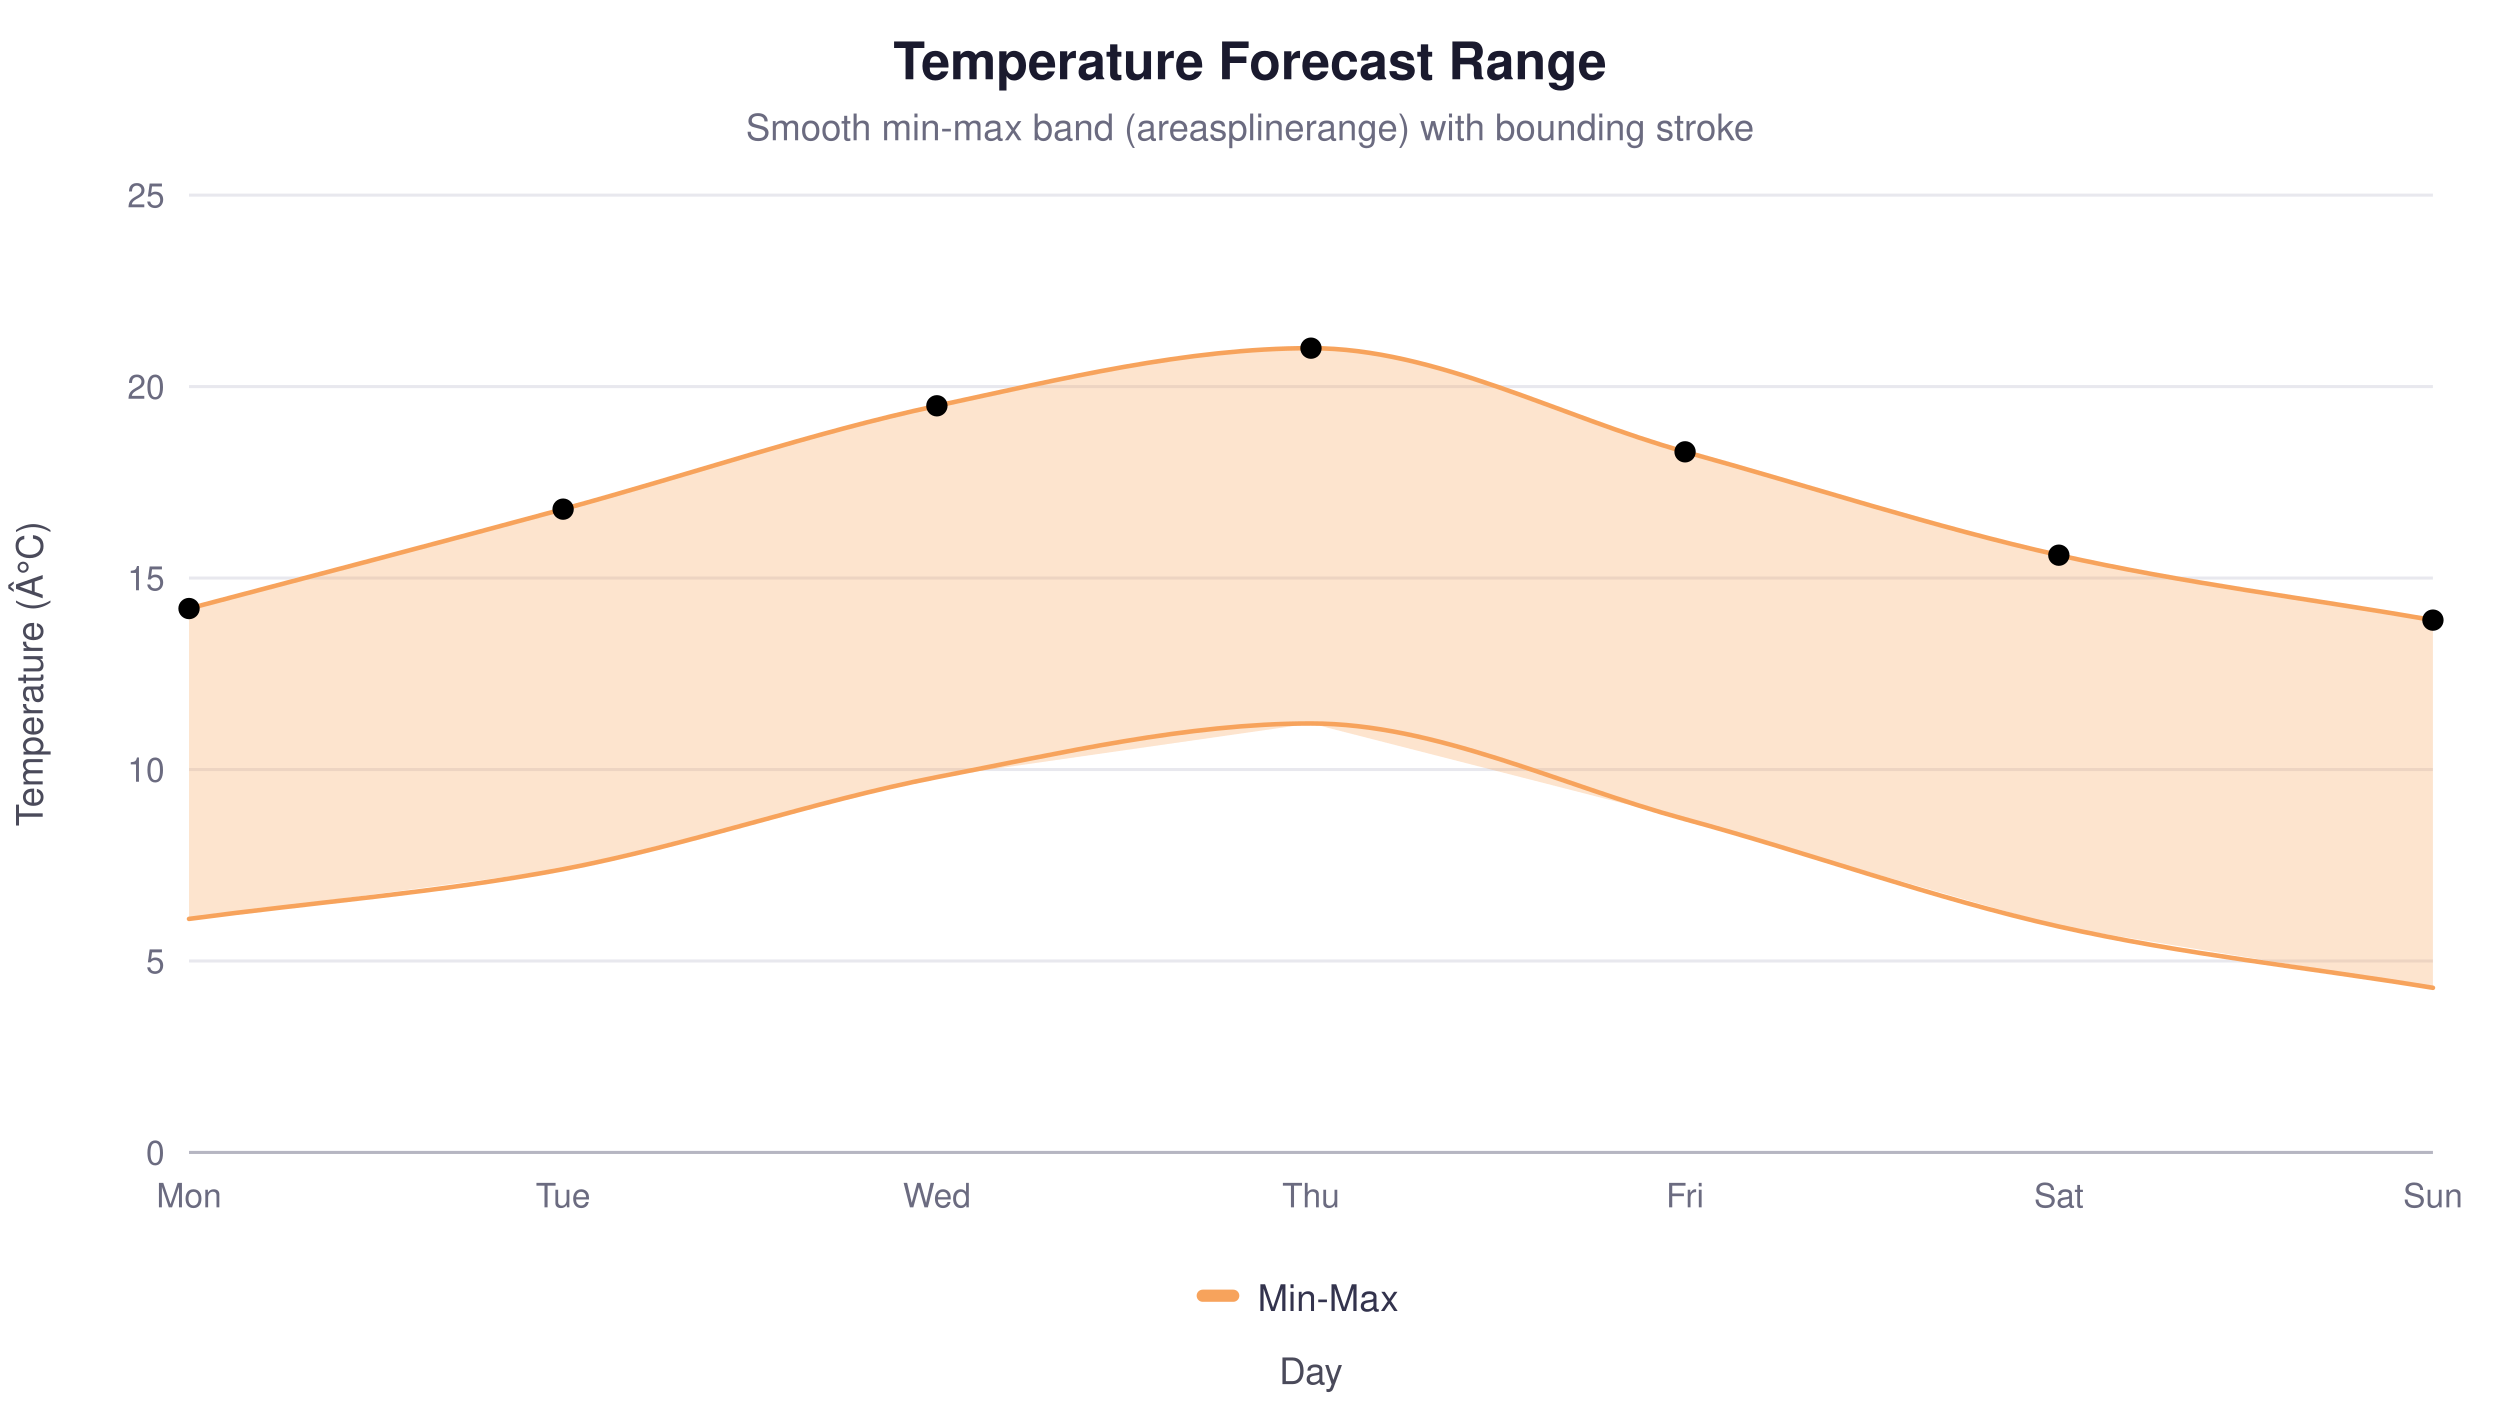
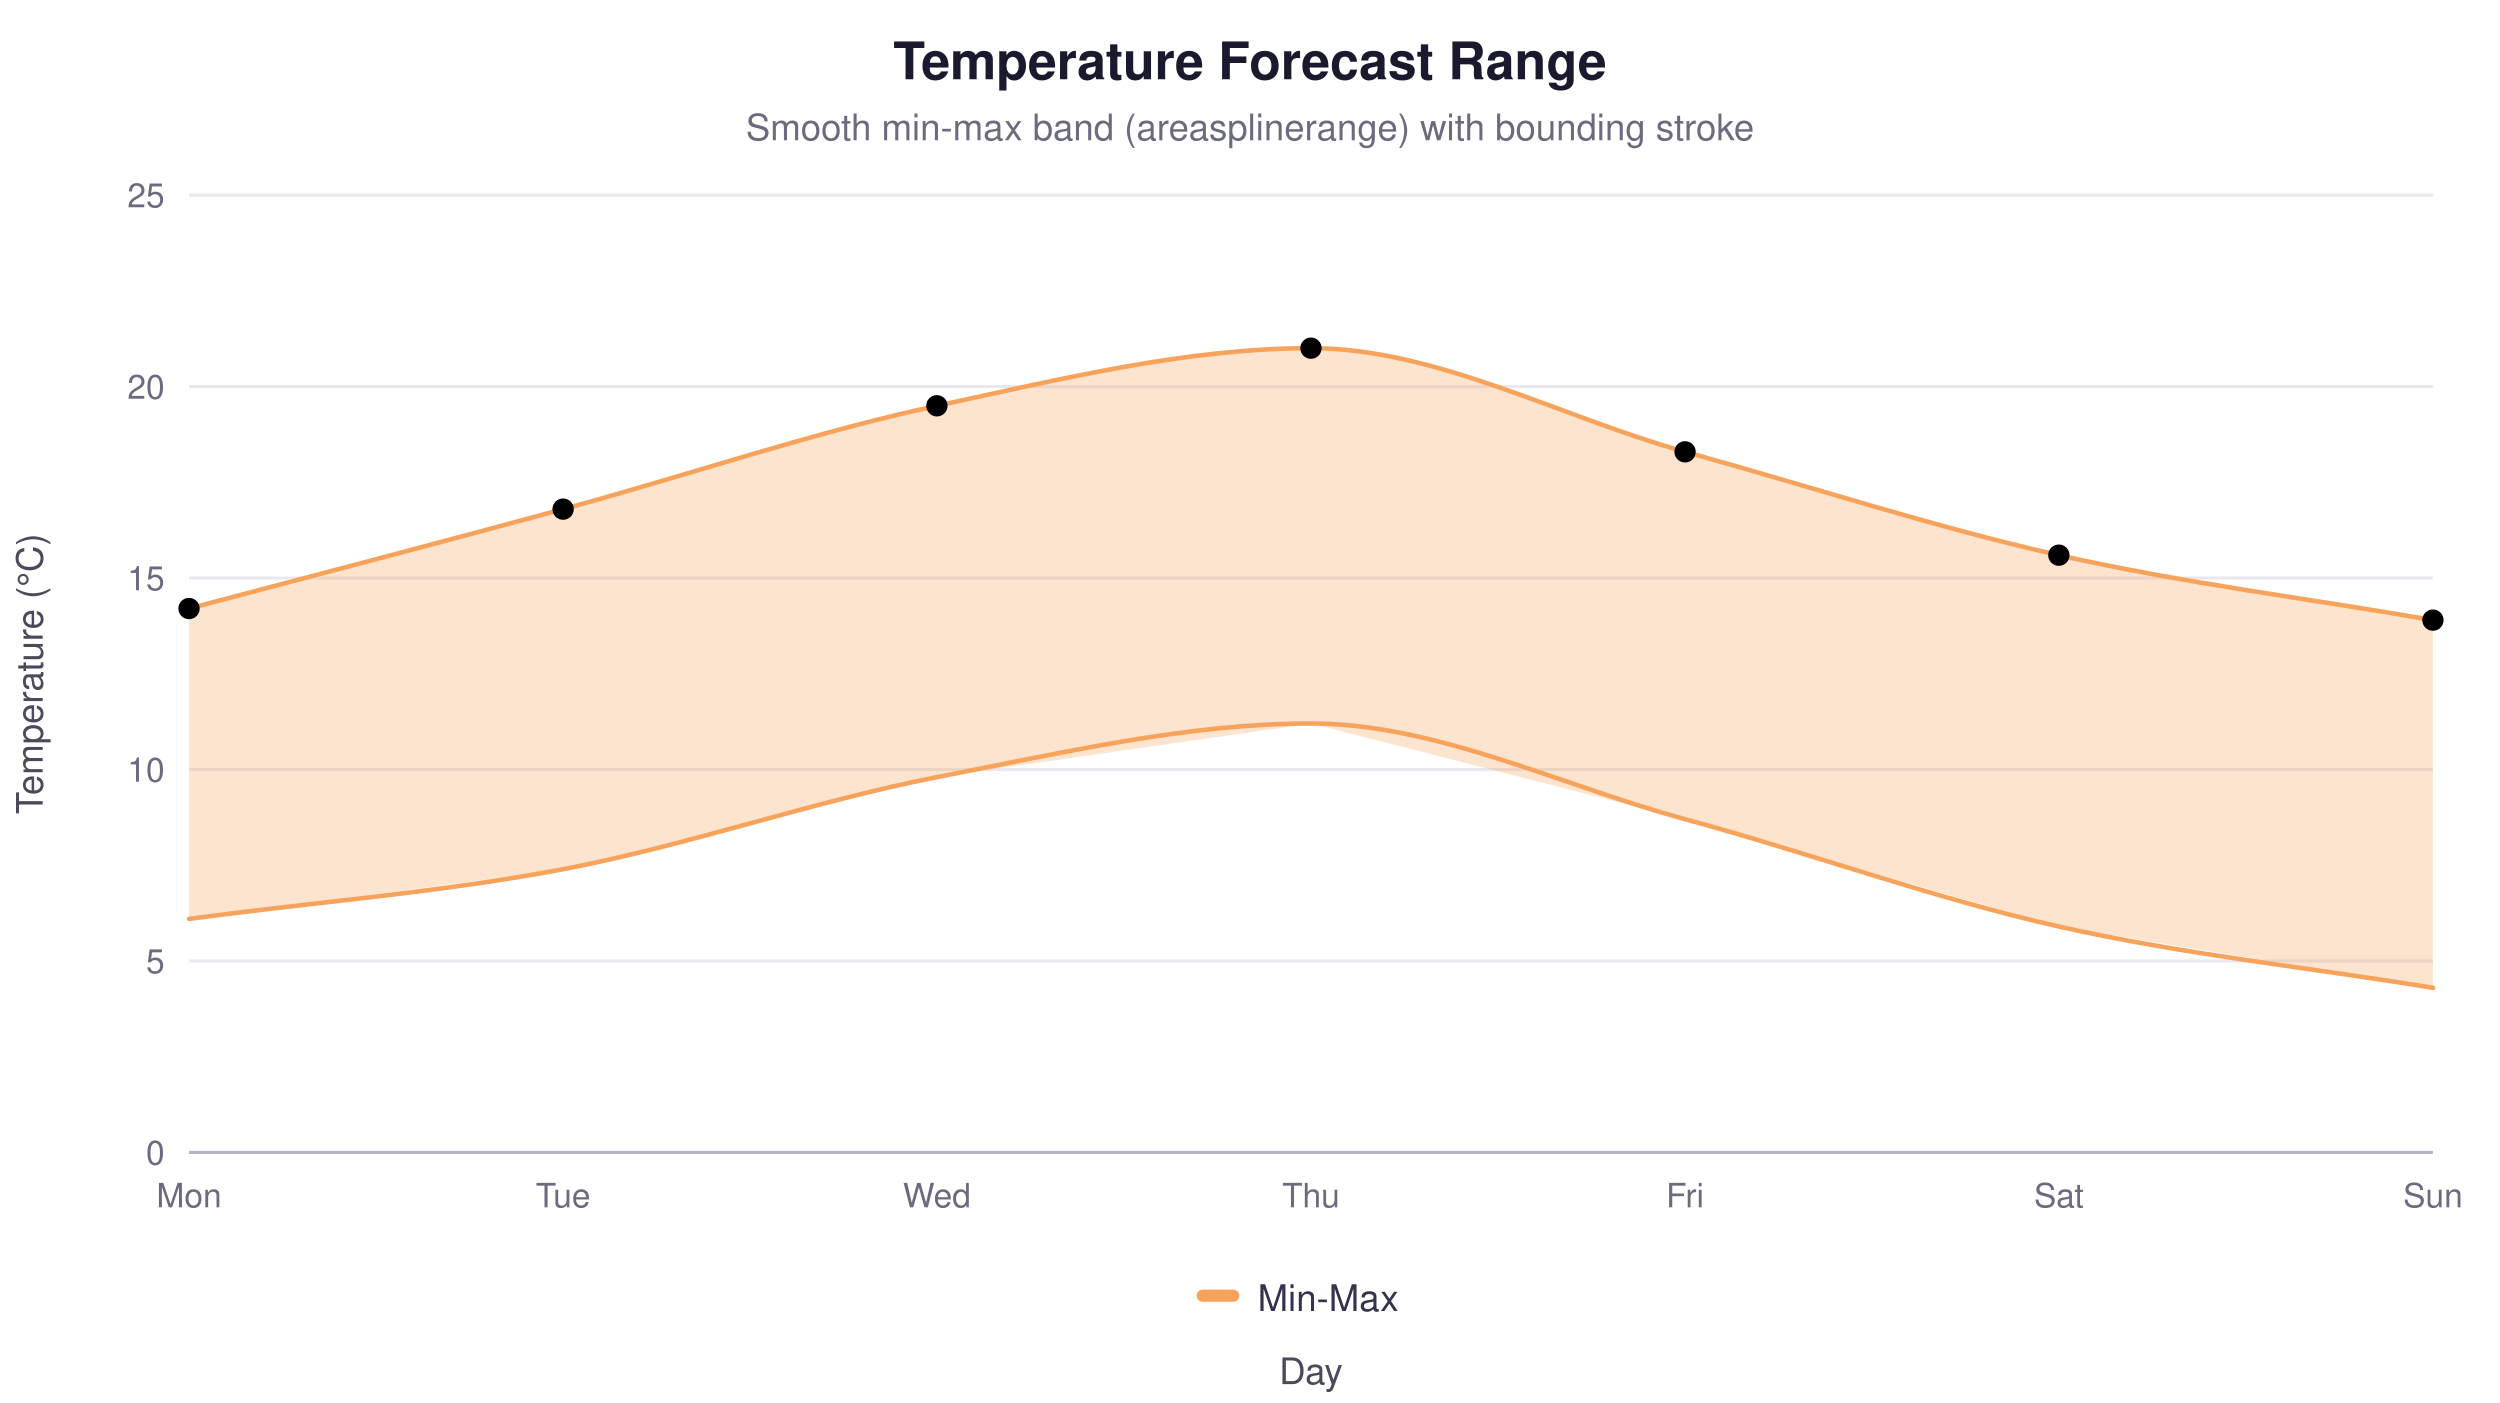
<svg xmlns="http://www.w3.org/2000/svg" class="sc-chart" role="img" aria-label="Temperature Forecast Range. Range area chart with 1 series: Min-Max. Categories from Mon to Sun." width="820" height="460" viewBox="0 0 820 460" font-family="Segoe UI, Helvetica, Arial, sans-serif">
  <text class="sc-title" x="410.0" y="26" text-anchor="middle" font-size="17" font-weight="600" fill="#1a1a2e">Temperature Forecast Range</text>
  <text class="sc-subtitle" x="410.0" y="46" text-anchor="middle" font-size="12" fill="#6b6b80">Smooth min-max band (areasplinerange) with bounding stroke</text>
  <g class="sc-axis sc-axis-y">
    <line class="sc-gridline" x1="62.0" y1="378.0" x2="798.0" y2="378.0" stroke="#e8e8ee" stroke-width="1" />
    <text x="54.0" y="382.0" text-anchor="end" font-size="11" fill="#6b6b80">0</text>
    <line class="sc-gridline" x1="62.0" y1="315.2" x2="798.0" y2="315.2" stroke="#e8e8ee" stroke-width="1" />
    <text x="54.0" y="319.2" text-anchor="end" font-size="11" fill="#6b6b80">5</text>
    <line class="sc-gridline" x1="62.0" y1="252.4" x2="798.0" y2="252.4" stroke="#e8e8ee" stroke-width="1" />
    <text x="54.0" y="256.4" text-anchor="end" font-size="11" fill="#6b6b80">10</text>
    <line class="sc-gridline" x1="62.0" y1="189.6" x2="798.0" y2="189.6" stroke="#e8e8ee" stroke-width="1" />
    <text x="54.0" y="193.6" text-anchor="end" font-size="11" fill="#6b6b80">15</text>
    <line class="sc-gridline" x1="62.0" y1="126.8" x2="798.0" y2="126.8" stroke="#e8e8ee" stroke-width="1" />
    <text x="54.0" y="130.8" text-anchor="end" font-size="11" fill="#6b6b80">20</text>
    <line class="sc-gridline" x1="62.0" y1="64.0" x2="798.0" y2="64.0" stroke="#e8e8ee" stroke-width="1" />
    <text x="54.0" y="68.0" text-anchor="end" font-size="11" fill="#6b6b80">25</text>
  </g>
  <line class="sc-axis-line" x1="62.0" y1="378.0" x2="798.0" y2="378.0" stroke="#b6b6c2" stroke-width="1" />
  <g class="sc-axis sc-axis-x">
    <text x="62.0" y="396.0" text-anchor="middle" font-size="11" fill="#6b6b80">Mon</text>
    <text x="184.7" y="396.0" text-anchor="middle" font-size="11" fill="#6b6b80">Tue</text>
    <text x="307.3" y="396.0" text-anchor="middle" font-size="11" fill="#6b6b80">Wed</text>
    <text x="430.0" y="396.0" text-anchor="middle" font-size="11" fill="#6b6b80">Thu</text>
    <text x="552.7" y="396.0" text-anchor="middle" font-size="11" fill="#6b6b80">Fri</text>
    <text x="675.3" y="396.0" text-anchor="middle" font-size="11" fill="#6b6b80">Sat</text>
    <text x="798.0" y="396.0" text-anchor="middle" font-size="11" fill="#6b6b80">Sun</text>
  </g>
  <text x="430.0" y="454" text-anchor="middle" font-size="12" fill="#4a4a5a">Day</text>
-   <text x="14" y="221.0" text-anchor="middle" font-size="12" fill="#4a4a5a" transform="rotate(-90 14 221.0)">Temperature (Â°C)</text>
+   <text x="14" y="221.0" text-anchor="middle" font-size="12" fill="#4a4a5a" transform="rotate(-90 14 221.0)">Temperature (°C)</text>
  <line class="sc-crosshair" x1="0" y1="64.0" x2="0" y2="378.0" stroke="#c0c0cc" stroke-width="1" stroke-dasharray="4 3" style="display:none" />
  <g class="sc-series" data-series="0">
    <path class="sc-series-range sc-band" data-series="0" d="M62.0 199.6 C102.9 188.8 143.8 178.1 184.7 167.0 C225.6 155.9 266.4 141.9 307.3 133.1 C348.2 124.3 389.1 114.2 430.0 114.2 C470.9 114.2 511.8 136.8 552.7 148.2 C593.6 159.5 634.4 172.9 675.3 182.1 C716.2 191.3 757.1 196.3 798.0 203.4 L798.0 324.0 L675.3 303.9 L552.7 268.7 L430.0 237.3 L307.3 254.9 L184.7 285.1 L62.0 301.4 Z" fill="#f7a35c" fill-opacity="0.3" stroke="none" />
    <path class="sc-series-line sc-range-hi" data-series="0" d="M62.0 199.6 C102.9 188.8 143.8 178.1 184.7 167.0 C225.6 155.9 266.4 141.9 307.3 133.1 C348.2 124.3 389.1 114.2 430.0 114.2 C470.9 114.2 511.8 136.8 552.7 148.2 C593.6 159.5 634.4 172.9 675.3 182.1 C716.2 191.3 757.1 196.3 798.0 203.4" fill="none" stroke="#f7a35c" stroke-width="1.5" stroke-linejoin="round" stroke-linecap="round" />
    <path class="sc-series-line sc-range-lo" data-series="0" d="M62.0 301.4 C102.9 295.9 143.8 292.8 184.7 285.1 C225.6 277.3 266.4 262.9 307.3 254.9 C348.2 247.0 389.1 237.3 430.0 237.3 C470.9 237.3 511.8 257.6 552.7 268.7 C593.6 279.8 634.4 294.7 675.3 303.9 C716.2 313.1 757.1 317.3 798.0 324.0" fill="none" stroke="#f7a35c" stroke-width="1.5" stroke-linejoin="round" stroke-linecap="round" />
    <circle class="sc-point" data-series="0" data-series-name="Min-Max" data-x="Mon" data-low="6.1" data-high="14.2" data-y="6.1–14.2" data-color="#f7a35c" data-r="3.5" data-r-hover="6" cx="62.0" cy="199.6" r="3.5" />
    <circle class="sc-point" data-series="0" data-series-name="Min-Max" data-x="Tue" data-low="7.4" data-high="16.8" data-y="7.4–16.8" data-color="#f7a35c" data-r="3.5" data-r-hover="6" cx="184.7" cy="167.0" r="3.5" />
    <circle class="sc-point" data-series="0" data-series-name="Min-Max" data-x="Wed" data-low="9.8" data-high="19.5" data-y="9.8–19.5" data-color="#f7a35c" data-r="3.5" data-r-hover="6" cx="307.3" cy="133.1" r="3.5" />
    <circle class="sc-point" data-series="0" data-series-name="Min-Max" data-x="Thu" data-low="11.2" data-high="21" data-y="11.2–21" data-color="#f7a35c" data-r="3.5" data-r-hover="6" cx="430.0" cy="114.2" r="3.5" />
    <circle class="sc-point" data-series="0" data-series-name="Min-Max" data-x="Fri" data-low="8.7" data-high="18.3" data-y="8.7–18.3" data-color="#f7a35c" data-r="3.5" data-r-hover="6" cx="552.7" cy="148.2" r="3.5" />
    <circle class="sc-point" data-series="0" data-series-name="Min-Max" data-x="Sat" data-low="5.9" data-high="15.6" data-y="5.9–15.6" data-color="#f7a35c" data-r="3.5" data-r-hover="6" cx="675.3" cy="182.1" r="3.5" />
    <circle class="sc-point" data-series="0" data-series-name="Min-Max" data-x="Sun" data-low="4.3" data-high="13.9" data-y="4.3–13.9" data-color="#f7a35c" data-r="3.5" data-r-hover="6" cx="798.0" cy="203.4" r="3.5" />
  </g>
  <g class="sc-legend">
    <g class="sc-legend-item" data-series="0">
      <rect x="392.5" y="423.0" width="14" height="4" rx="2" fill="#f7a35c" />
      <text x="412.5" y="430.0" font-size="12" fill="#33334d">Min-Max</text>
    </g>
  </g>
</svg>
